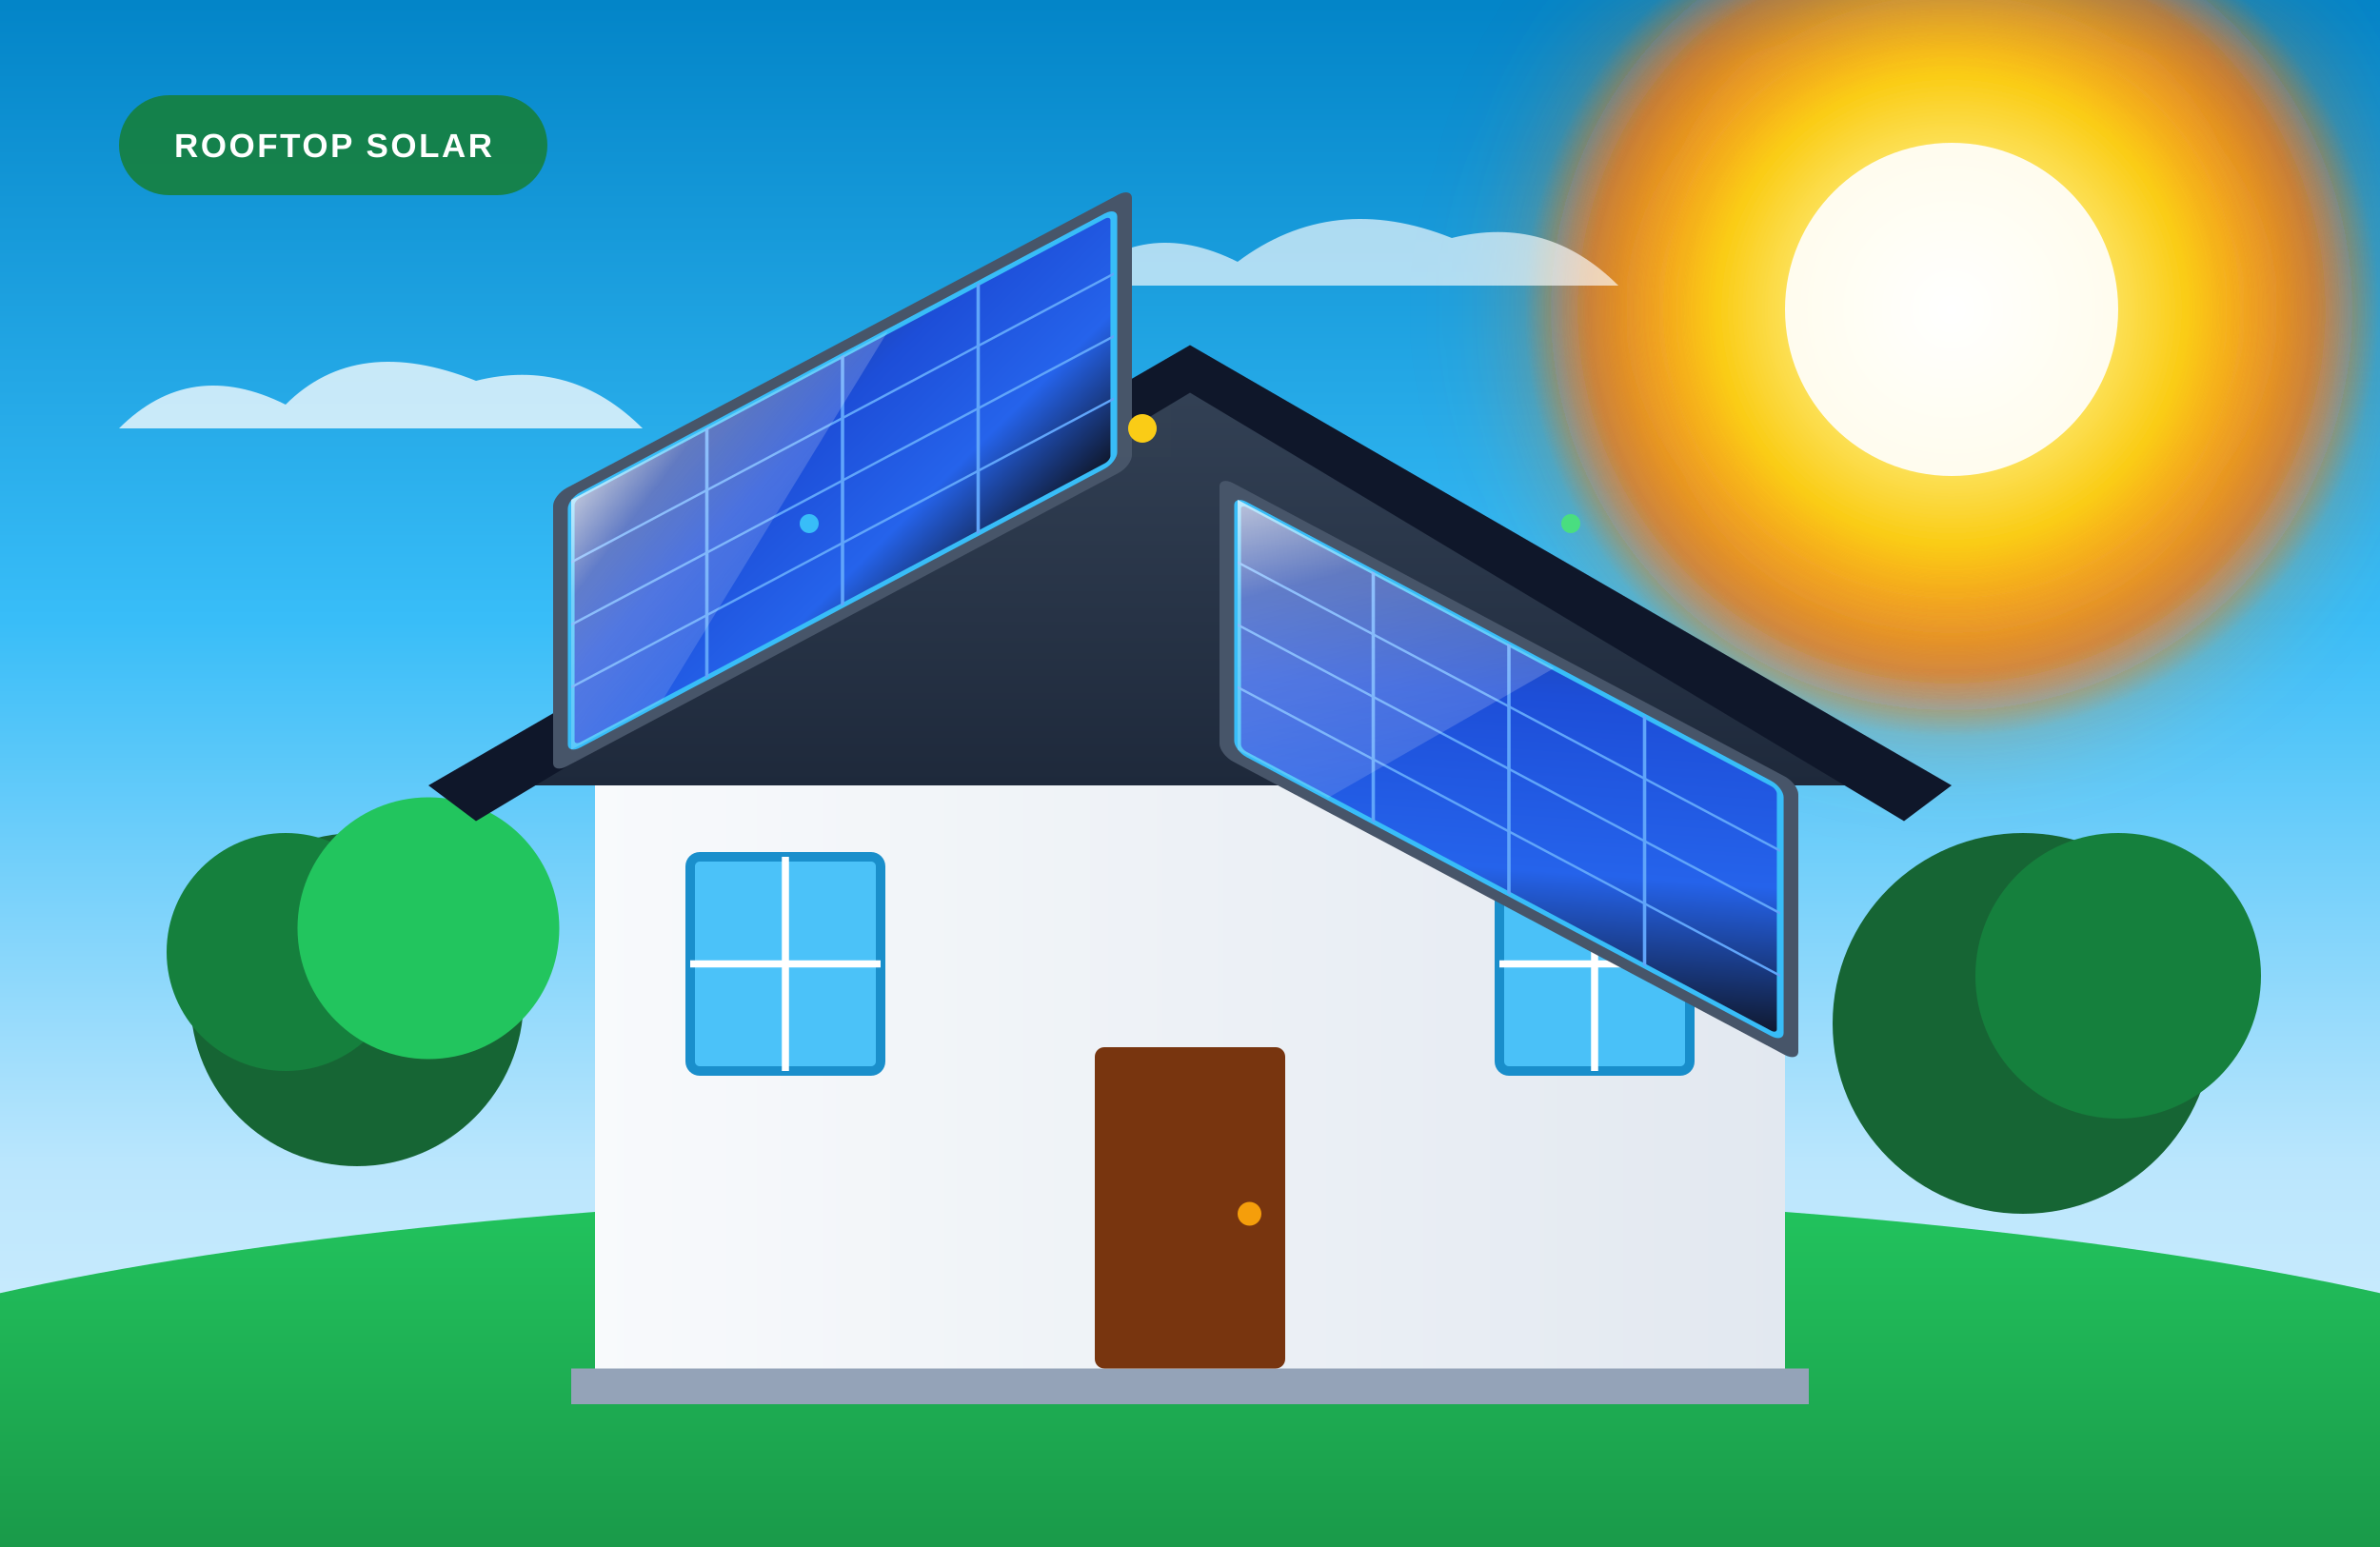
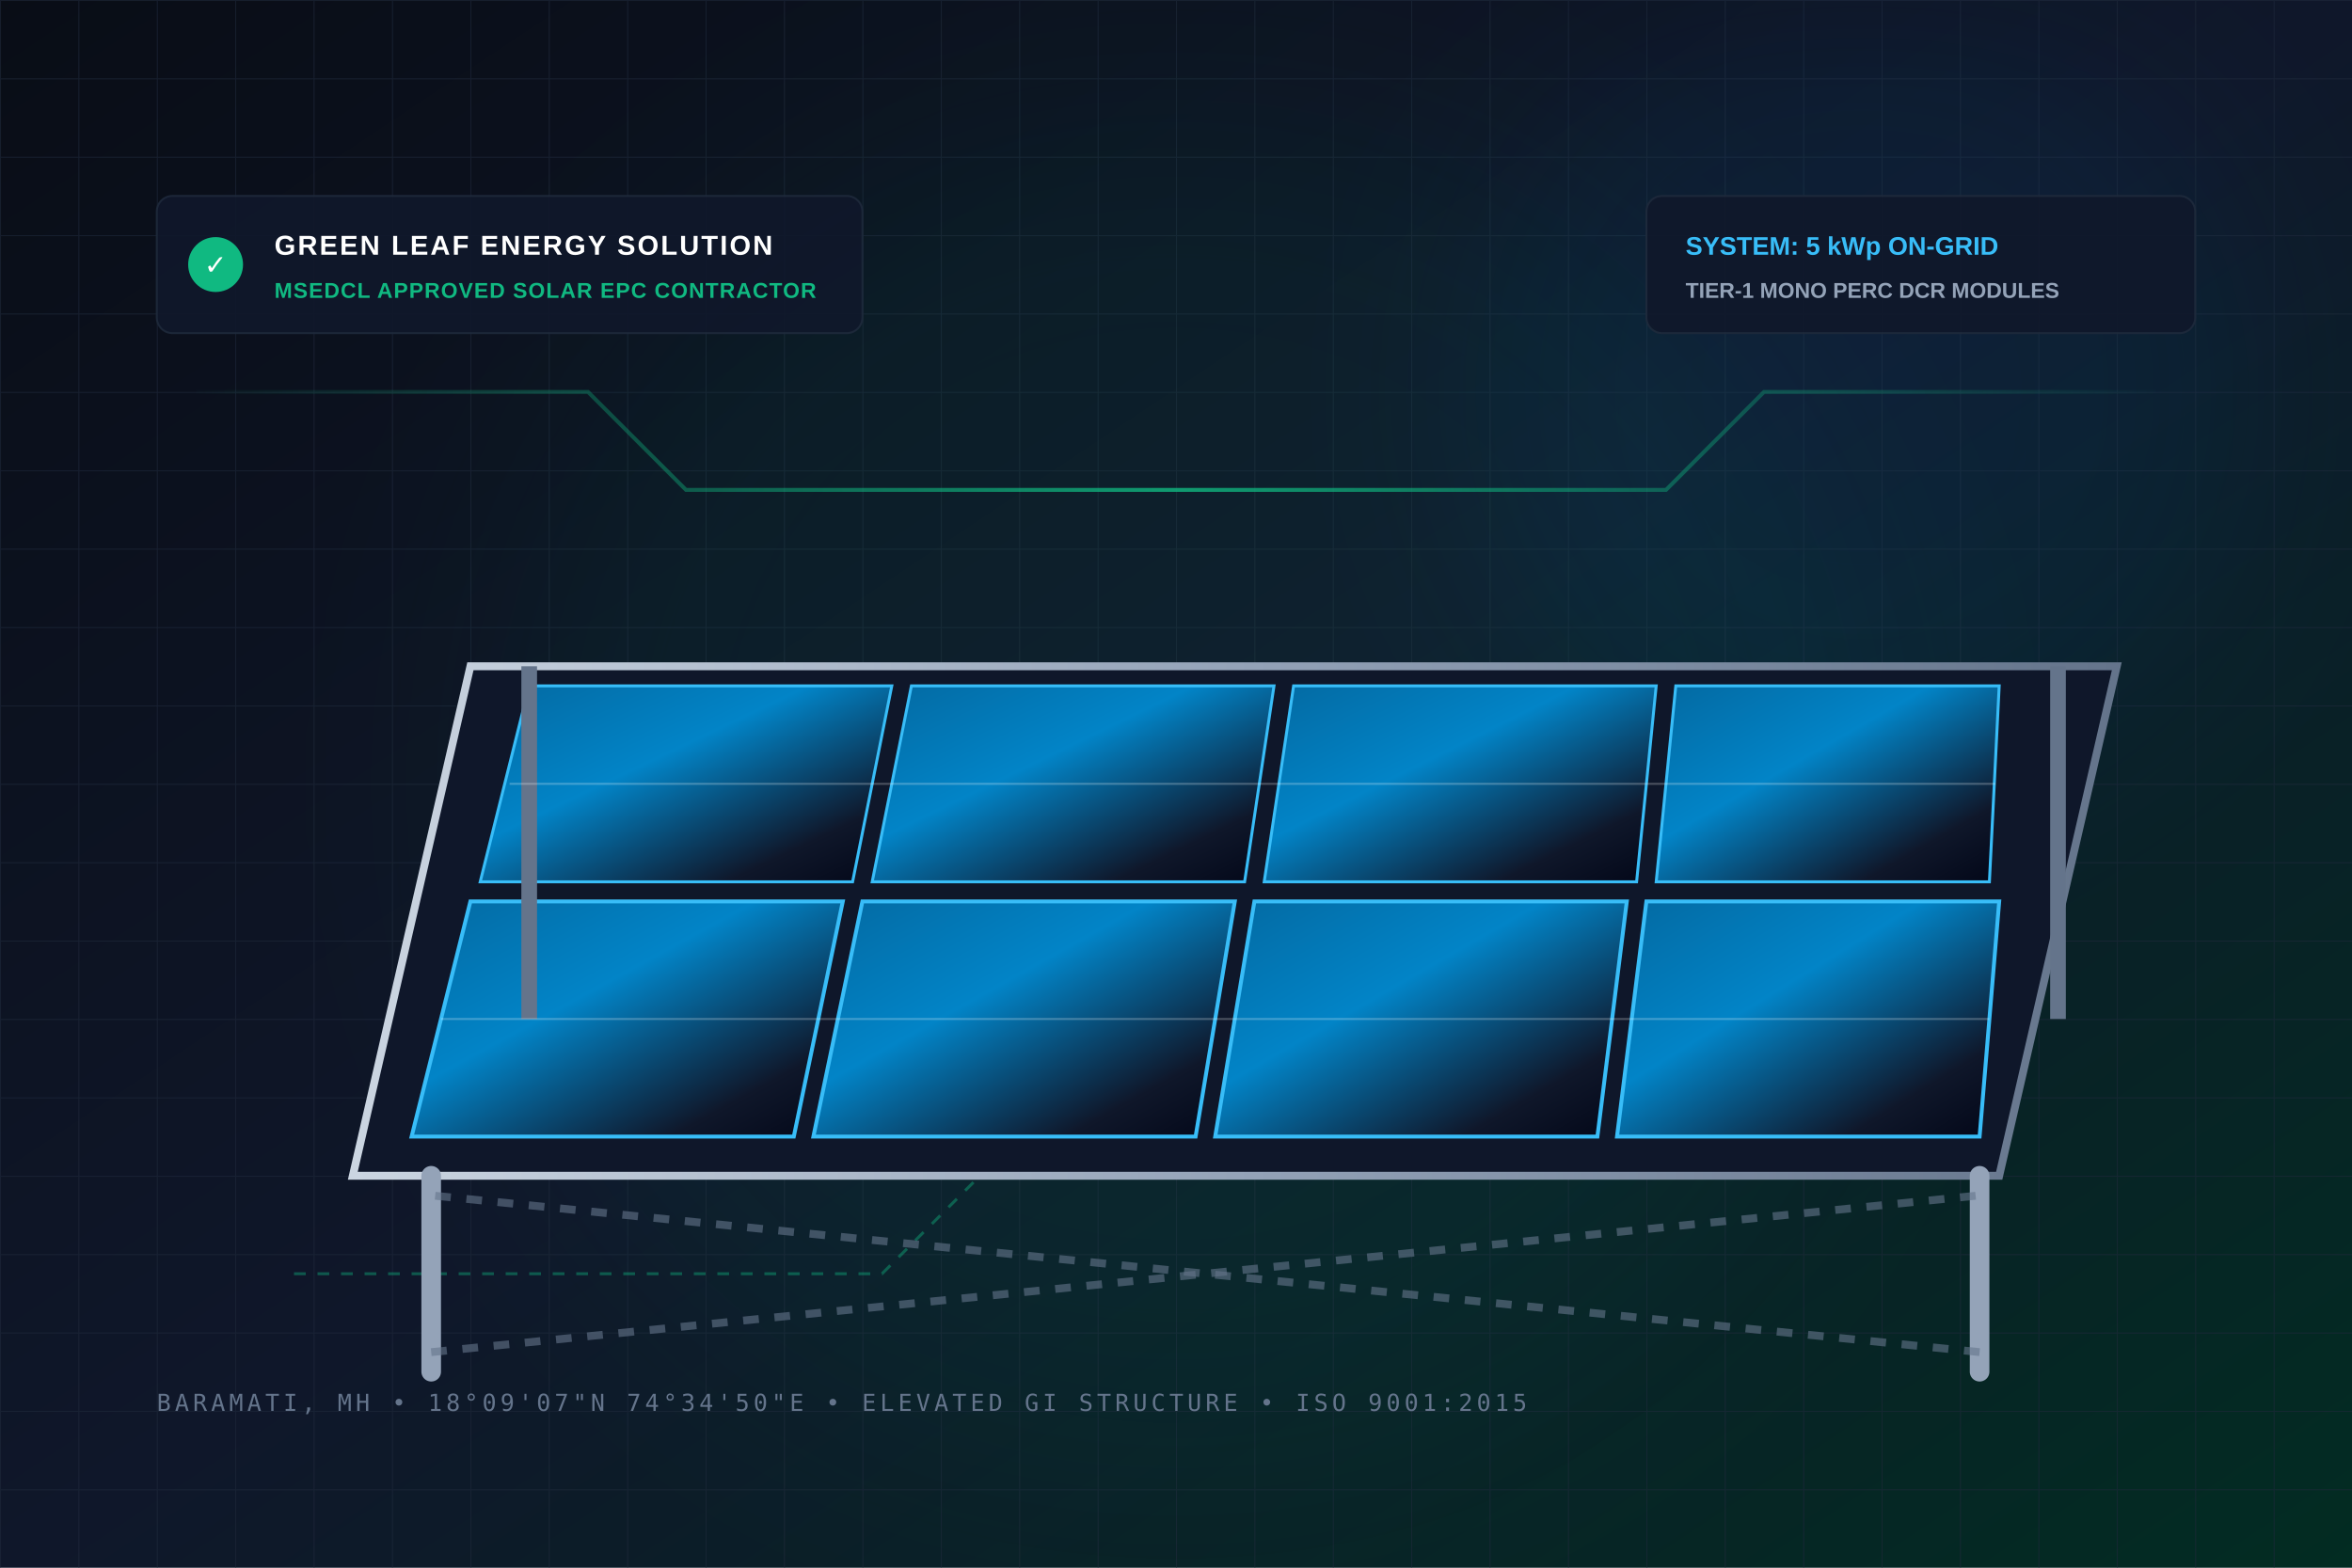
- <svg xmlns="http://www.w3.org/2000/svg" viewBox="0 0 1000 650" width="100%" height="100%">
+ <svg xmlns="http://www.w3.org/2000/svg" viewBox="0 0 1200 800" width="100%" height="100%">
  <defs>
-     <linearGradient id="skyGrad" x1="0%" y1="0%" x2="0%" y2="100%">
-       <stop offset="0%" stop-color="#0284C7" />
-       <stop offset="40%" stop-color="#38BDF8" />
-       <stop offset="75%" stop-color="#BAE6FD" />
-       <stop offset="100%" stop-color="#E0F2FE" />
+     <linearGradient id="bgGrad2" x1="0%" y1="0%" x2="100%" y2="100%">
+       <stop offset="0%" stop-color="#090d16" />
+       <stop offset="50%" stop-color="#0f172a" />
+       <stop offset="100%" stop-color="#022c22" />
    </linearGradient>
-     <radialGradient id="sunRadial" cx="50%" cy="50%" r="50%">
-       <stop offset="0%" stop-color="#FFFFFF" />
-       <stop offset="25%" stop-color="#FEF08A" />
-       <stop offset="55%" stop-color="#FACC15" />
-       <stop offset="85%" stop-color="#F97316" stop-opacity="0.6" />
-       <stop offset="100%" stop-color="#F97316" stop-opacity="0" />
-     </radialGradient>
-     <linearGradient id="panelGrad" x1="0%" y1="0%" x2="100%" y2="100%">
-       <stop offset="0%" stop-color="#1E3A8A" />
-       <stop offset="35%" stop-color="#1D4ED8" />
-       <stop offset="70%" stop-color="#2563EB" />
-       <stop offset="100%" stop-color="#0F172A" />
+     <linearGradient id="pvCellGrad2" x1="0%" y1="0%" x2="100%" y2="100%">
+       <stop offset="0%" stop-color="#0369a1" />
+       <stop offset="40%" stop-color="#0284c7" />
+       <stop offset="80%" stop-color="#0f172a" />
+       <stop offset="100%" stop-color="#020617" />
    </linearGradient>
-     <linearGradient id="solarGlare" x1="0%" y1="0%" x2="100%" y2="100%">
-       <stop offset="0%" stop-color="#FFFFFF" stop-opacity="0.7" />
-       <stop offset="20%" stop-color="#FFFFFF" stop-opacity="0.3" />
-       <stop offset="100%" stop-color="#FFFFFF" stop-opacity="0" />
+     <linearGradient id="frameGrad2" x1="0%" y1="0%" x2="100%" y2="0%">
+       <stop offset="0%" stop-color="#cbd5e1" />
+       <stop offset="50%" stop-color="#94a3b8" />
+       <stop offset="100%" stop-color="#64748b" />
    </linearGradient>
-     <linearGradient id="roofGrad" x1="0%" y1="0%" x2="0%" y2="100%">
-       <stop offset="0%" stop-color="#334155" />
-       <stop offset="100%" stop-color="#1E293B" />
+     <linearGradient id="glowLine2" x1="0%" y1="0%" x2="100%" y2="0%">
+       <stop offset="0%" stop-color="#10b981" stop-opacity="0" />
+       <stop offset="50%" stop-color="#10b981" stop-opacity="0.8" />
+       <stop offset="100%" stop-color="#10b981" stop-opacity="0" />
    </linearGradient>
-     <linearGradient id="wallGrad" x1="0%" y1="0%" x2="100%" y2="0%">
-       <stop offset="0%" stop-color="#F8FAFC" />
-       <stop offset="100%" stop-color="#E2E8F0" />
-     </linearGradient>
-     <linearGradient id="grassGrad" x1="0%" y1="0%" x2="0%" y2="100%">
-       <stop offset="0%" stop-color="#22C55E" />
-       <stop offset="100%" stop-color="#15803D" />
-     </linearGradient>
-     <filter id="sunGlowFilter" x="-50%" y="-50%" width="200%" height="200%">
-       <feGaussianBlur stdDeviation="25" result="blur" />
-       <feMerge>
-         <feMergeNode in="blur" />
-         <feMergeNode in="SourceGraphic" />
-       </feMerge>
-     </filter>
+     <pattern id="grid2" width="40" height="40" patternUnits="userSpaceOnUse">
+       <path d="M 40 0 L 0 0 0 40" fill="none" stroke="#1e293b" stroke-width="1" stroke-opacity="0.6" />
+     </pattern>
  </defs>
-   <rect width="1000" height="650" fill="url(#skyGrad)" />
-   <circle cx="820" cy="130" r="180" fill="url(#sunRadial)" filter="url(#sunGlowFilter)" />
-   <circle cx="820" cy="130" r="70" fill="#FFFFFF" opacity="0.9" />
-   <path d="M 50 180 Q 80 150 120 170 Q 150 140 200 160 Q 240 150 270 180 Z" fill="#FFFFFF" opacity="0.75" />
-   <path d="M 450 120 Q 480 90 520 110 Q 560 80 610 100 Q 650 90 680 120 Z" fill="#FFFFFF" opacity="0.65" />
-   <ellipse cx="500" cy="620" rx="650" ry="120" fill="url(#grassGrad)" />
-   <circle cx="150" cy="420" r="70" fill="#166534" />
-   <circle cx="120" cy="400" r="50" fill="#15803D" />
-   <circle cx="180" cy="390" r="55" fill="#22C55E" />
-   <circle cx="850" cy="430" r="80" fill="#166534" />
-   <circle cx="890" cy="410" r="60" fill="#15803D" />
-   <rect x="250" y="320" width="500" height="260" fill="url(#wallGrad)" rx="4" />
-   <rect x="240" y="575" width="520" height="15" fill="#94A3B8" />
-   <rect x="290" y="360" width="80" height="90" fill="#38BDF8" stroke="#0284C7" stroke-width="4" rx="4" opacity="0.9" />
-   <line x1="330" y1="360" x2="330" y2="450" stroke="#FFFFFF" stroke-width="3" />
-   <line x1="290" y1="405" x2="370" y2="405" stroke="#FFFFFF" stroke-width="3" />
-   <rect x="630" y="360" width="80" height="90" fill="#38BDF8" stroke="#0284C7" stroke-width="4" rx="4" opacity="0.9" />
-   <line x1="670" y1="360" x2="670" y2="450" stroke="#FFFFFF" stroke-width="3" />
-   <line x1="630" y1="405" x2="710" y2="405" stroke="#FFFFFF" stroke-width="3" />
-   <rect x="460" y="440" width="80" height="135" fill="#78350F" rx="4" />
-   <circle cx="525" cy="510" r="5" fill="#F59E0B" />
-   <polygon points="200,330 500,160 800,330" fill="url(#roofGrad)" />
-   <polygon points="180,330 500,145 820,330 800,345 500,165 200,345" fill="#0F172A" />
-   <g transform="translate(240, 210) skewY(-28) scale(0.95, 0.75)">
-     <rect x="-8" y="-8" width="256" height="156" fill="#475569" rx="6" />
-     <rect x="0" y="0" width="240" height="140" fill="url(#panelGrad)" stroke="#38BDF8" stroke-width="3" rx="4" />
-     <line x1="60" y1="0" x2="60" y2="140" stroke="#60A5FA" stroke-width="1.5" />
-     <line x1="120" y1="0" x2="120" y2="140" stroke="#60A5FA" stroke-width="1.5" />
-     <line x1="180" y1="0" x2="180" y2="140" stroke="#60A5FA" stroke-width="1.5" />
-     <line x1="0" y1="35" x2="240" y2="35" stroke="#60A5FA" stroke-width="1.5" />
-     <line x1="0" y1="70" x2="240" y2="70" stroke="#60A5FA" stroke-width="1.5" />
-     <line x1="0" y1="105" x2="240" y2="105" stroke="#60A5FA" stroke-width="1.5" />
-     <polygon points="0,0 140,0 40,140 0,140" fill="url(#solarGlare)" />
+   <rect width="1200" height="800" fill="url(#bgGrad2)" />
+   <rect width="1200" height="800" fill="url(#grid2)" />
+   <circle cx="600" cy="400" r="350" fill="#059669" opacity="0.08" filter="blur(60px)" />
+   <circle cx="950" cy="200" r="200" fill="#0284c7" opacity="0.08" filter="blur(50px)" />
+   <path d="M 100 200 L 300 200 L 350 250 L 850 250 L 900 200 L 1100 200" fill="none" stroke="url(#glowLine2)" stroke-width="2" />
+   <path d="M 150 650 L 450 650 L 500 600 L 800 600" fill="none" stroke="#10b981" stroke-width="1.5" stroke-dasharray="6 6" opacity="0.4" />
+   <g transform="translate(600, 420)">
+     <path d="M -420 180 L 420 180 L 480 -80 L -360 -80 Z" fill="#0f172a" stroke="url(#frameGrad2)" stroke-width="4" rx="4" />
+     <polygon points="-390,160 -195,160 -170,40 -360,40" fill="url(#pvCellGrad2)" stroke="#38bdf8" stroke-width="2" />
+     <polygon points="-185,160 10,160 30,40 -160,40" fill="url(#pvCellGrad2)" stroke="#38bdf8" stroke-width="2" />
+     <polygon points="20,160 215,160 230,40 40,40" fill="url(#pvCellGrad2)" stroke="#38bdf8" stroke-width="2" />
+     <polygon points="225,160 410,160 420,40 240,40" fill="url(#pvCellGrad2)" stroke="#38bdf8" stroke-width="2" />
+     <polygon points="-355,30 -165,30 -145,-70 -330,-70" fill="url(#pvCellGrad2)" stroke="#38bdf8" stroke-width="1.5" />
+     <polygon points="-155,30 35,30 50,-70 -135,-70" fill="url(#pvCellGrad2)" stroke="#38bdf8" stroke-width="1.5" />
+     <polygon points="45,30 235,30 245,-70 60,-70" fill="url(#pvCellGrad2)" stroke="#38bdf8" stroke-width="1.5" />
+     <polygon points="245,30 415,30 420,-70 255,-70" fill="url(#pvCellGrad2)" stroke="#38bdf8" stroke-width="1.5" />
+     <line x1="-380" y1="180" x2="-380" y2="280" stroke="#94a3b8" stroke-width="10" stroke-linecap="round" />
+     <line x1="410" y1="180" x2="410" y2="280" stroke="#94a3b8" stroke-width="10" stroke-linecap="round" />
+     <line x1="-330" y1="-80" x2="-330" y2="100" stroke="#64748b" stroke-width="8" />
+     <line x1="450" y1="-80" x2="450" y2="100" stroke="#64748b" stroke-width="8" />
+     <line x1="-380" y1="270" x2="410" y2="190" stroke="#64748b" stroke-width="4" stroke-dasharray="8 8" opacity="0.6" />
+     <line x1="410" y1="270" x2="-380" y2="190" stroke="#64748b" stroke-width="4" stroke-dasharray="8 8" opacity="0.6" />
+     <line x1="-375" y1="100" x2="415" y2="100" stroke="#ffffff" stroke-width="1" opacity="0.25" />
+     <line x1="-340" y1="-20" x2="418" y2="-20" stroke="#ffffff" stroke-width="1" opacity="0.25" />
  </g>
-   <g transform="translate(520, 210) skewY(28) scale(0.95, 0.75)">
-     <rect x="-8" y="-8" width="256" height="156" fill="#475569" rx="6" />
-     <rect x="0" y="0" width="240" height="140" fill="url(#panelGrad)" stroke="#38BDF8" stroke-width="3" rx="4" />
-     <line x1="60" y1="0" x2="60" y2="140" stroke="#60A5FA" stroke-width="1.5" />
-     <line x1="120" y1="0" x2="120" y2="140" stroke="#60A5FA" stroke-width="1.5" />
-     <line x1="180" y1="0" x2="180" y2="140" stroke="#60A5FA" stroke-width="1.5" />
-     <line x1="0" y1="35" x2="240" y2="35" stroke="#60A5FA" stroke-width="1.5" />
-     <line x1="0" y1="70" x2="240" y2="70" stroke="#60A5FA" stroke-width="1.5" />
-     <line x1="0" y1="105" x2="240" y2="105" stroke="#60A5FA" stroke-width="1.5" />
-     <polygon points="0,0 140,0 40,140 0,140" fill="url(#solarGlare)" />
+   <g transform="translate(80, 100)">
+     <rect width="360" height="70" fill="#0f172a" stroke="#1e293b" rx="8" opacity="0.9" />
+     <circle cx="30" cy="35" r="14" fill="#10b981" />
+     <text x="30" y="40" font-family="Arial, sans-serif" font-weight="900" font-size="14" fill="#ffffff" text-anchor="middle">✓</text>
+     <text x="60" y="30" font-family="Arial, sans-serif" font-weight="900" font-size="14" fill="#ffffff" letter-spacing="1">GREEN LEAF ENERGY SOLUTION</text>
+     <text x="60" y="52" font-family="Arial, sans-serif" font-weight="700" font-size="11" fill="#10b981" letter-spacing="0.5">MSEDCL APPROVED SOLAR EPC CONTRACTOR</text>
  </g>
-   <circle cx="480" cy="180" r="6" fill="#FACC15" filter="url(#sunGlowFilter)" />
-   <circle cx="340" cy="220" r="4" fill="#38BDF8" filter="url(#sunGlowFilter)" />
-   <circle cx="660" cy="220" r="4" fill="#4ADE80" filter="url(#sunGlowFilter)" />
-   <g transform="translate(50, 40)">
-     <rect width="180" height="42" fill="#15803D" rx="21" opacity="0.9" />
-     <text x="90" y="26" font-family="Arial, sans-serif" font-weight="900" font-size="14" fill="#FFFFFF" text-anchor="middle" letter-spacing="1">ROOFTOP SOLAR</text>
+   <g transform="translate(840, 100)">
+     <rect width="280" height="70" fill="#0f172a" stroke="#1e293b" rx="8" opacity="0.9" />
+     <text x="20" y="30" font-family="Arial, sans-serif" font-weight="900" font-size="13" fill="#38bdf8">SYSTEM: 5 kWp ON-GRID</text>
+     <text x="20" y="52" font-family="Arial, sans-serif" font-weight="700" font-size="11" fill="#94a3b8">TIER-1 MONO PERC DCR MODULES</text>
+   </g>
+   <g transform="translate(80, 720)">
+     <text x="0" y="0" font-family="monospace" font-size="12" fill="#64748b" letter-spacing="2">BARAMATI, MH • 18°09'07"N 74°34'50"E • ELEVATED GI STRUCTURE • ISO 9001:2015</text>
  </g>
</svg>
